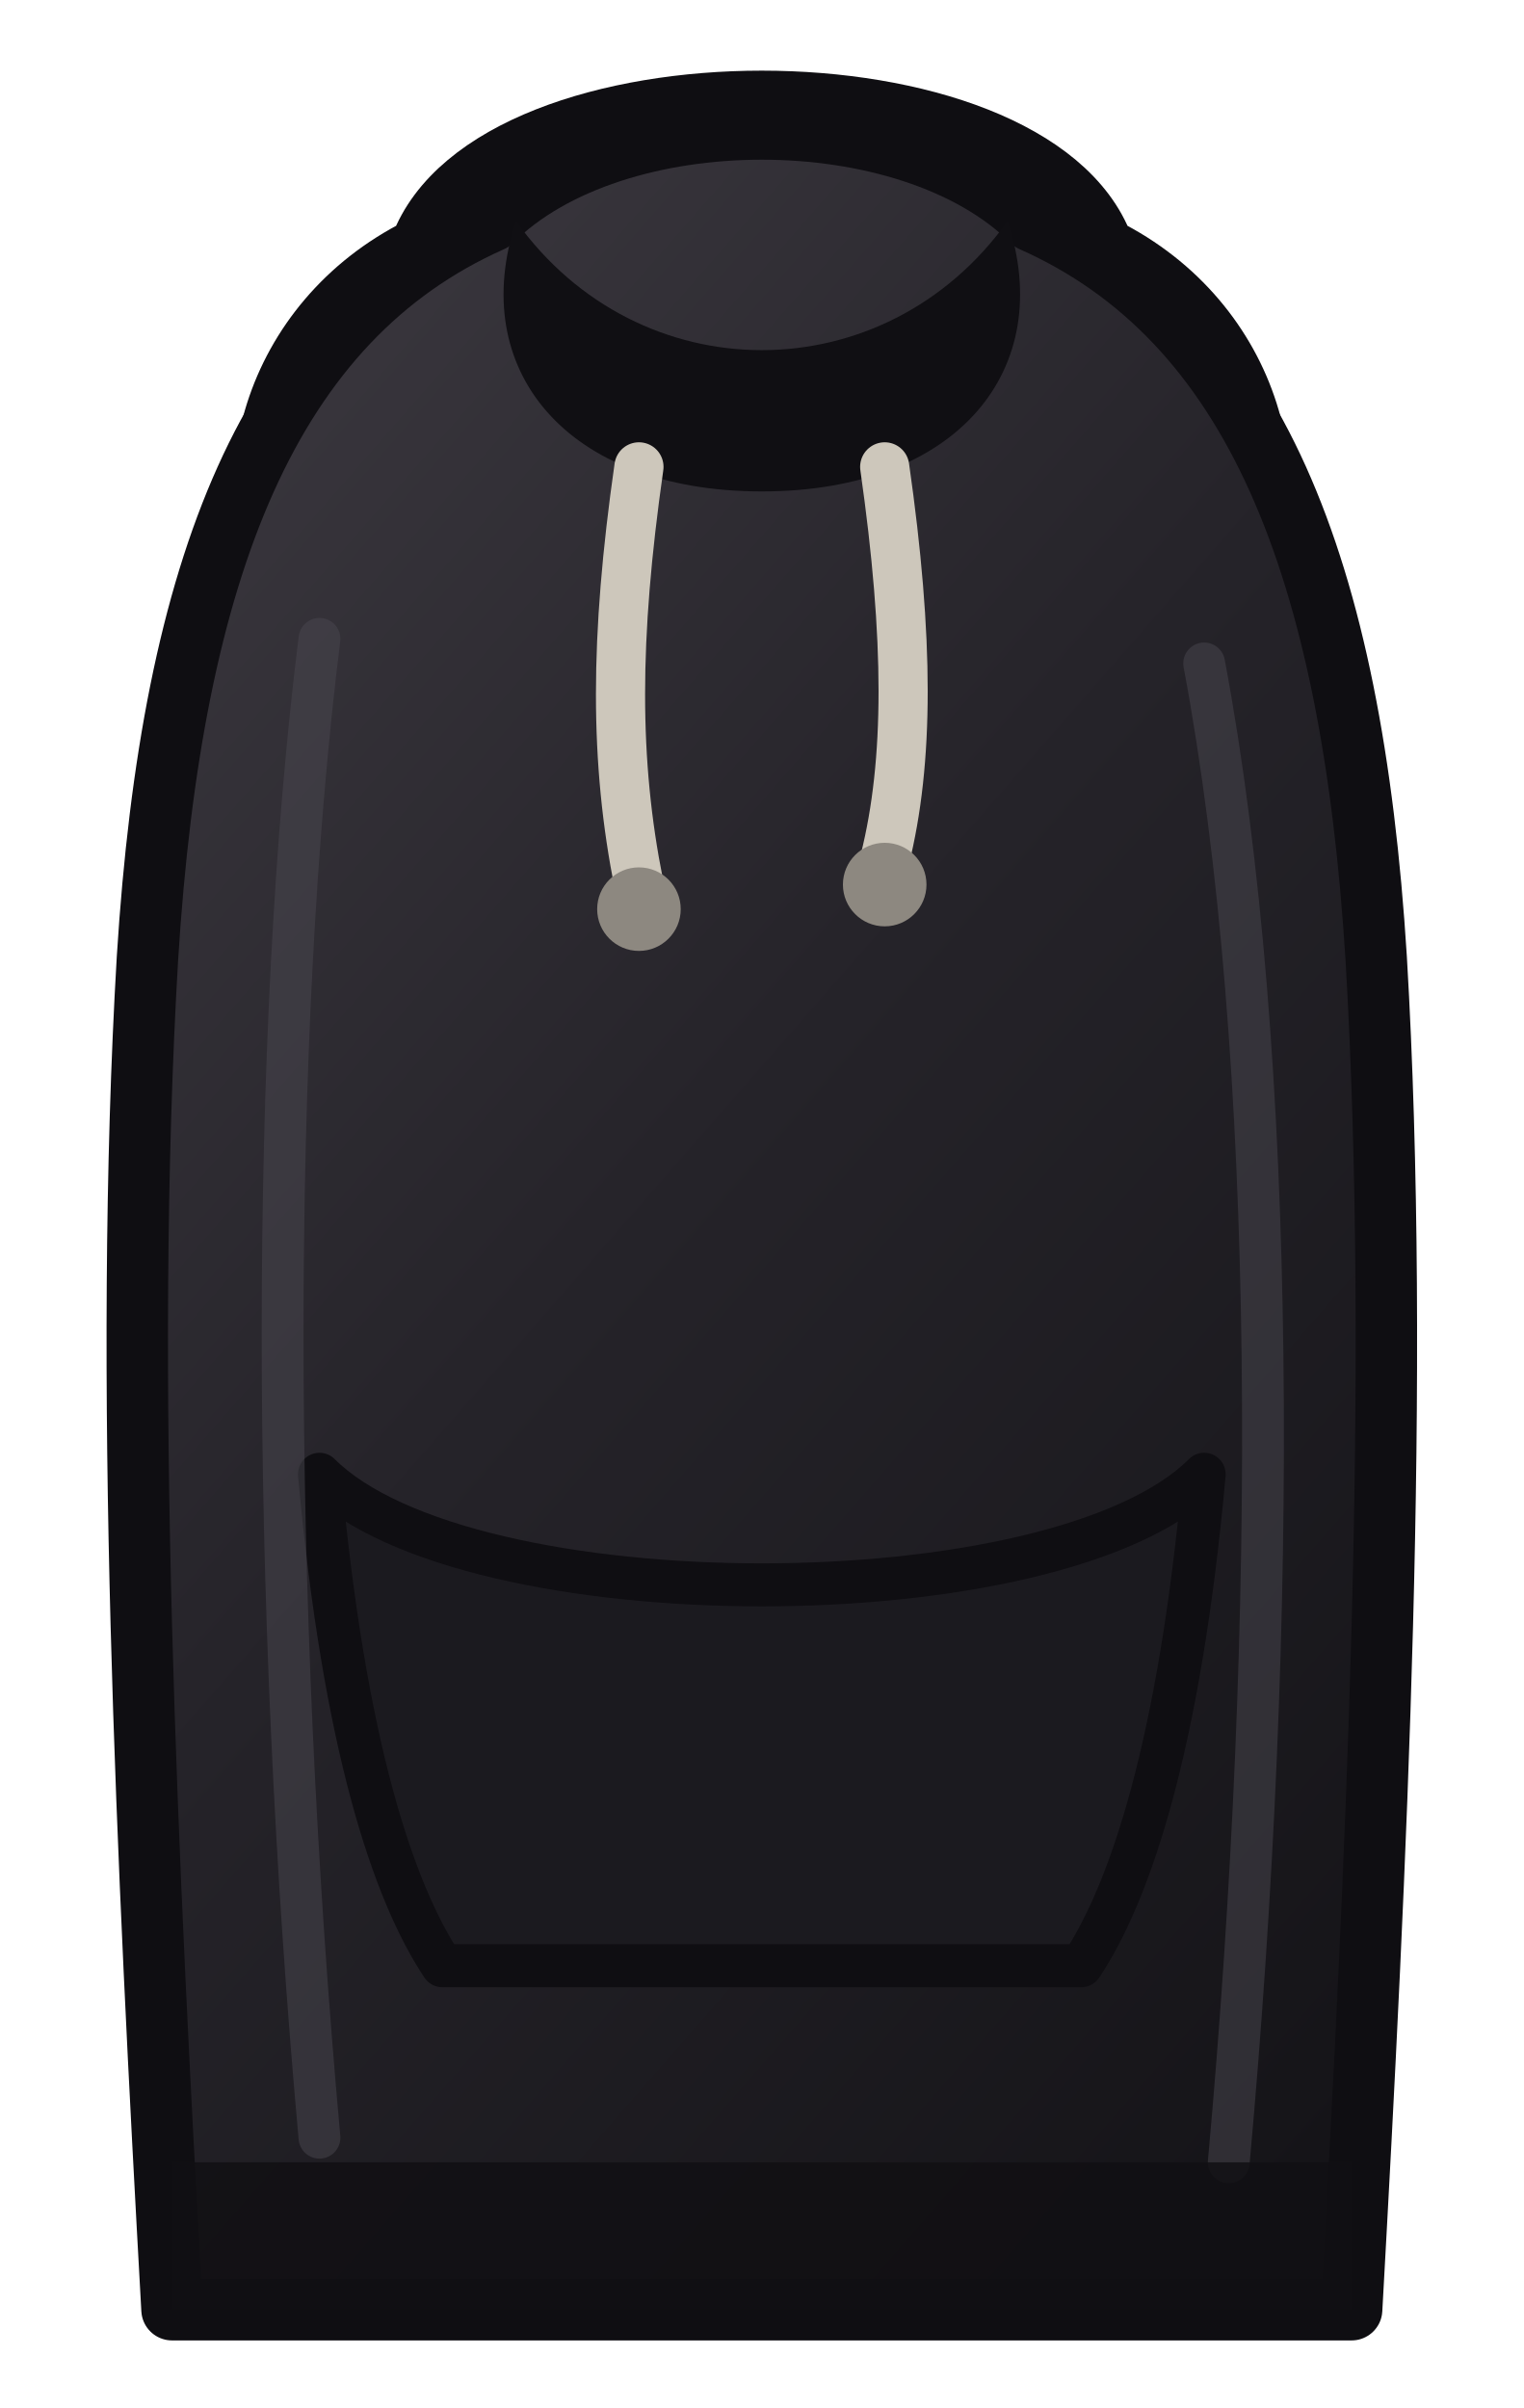
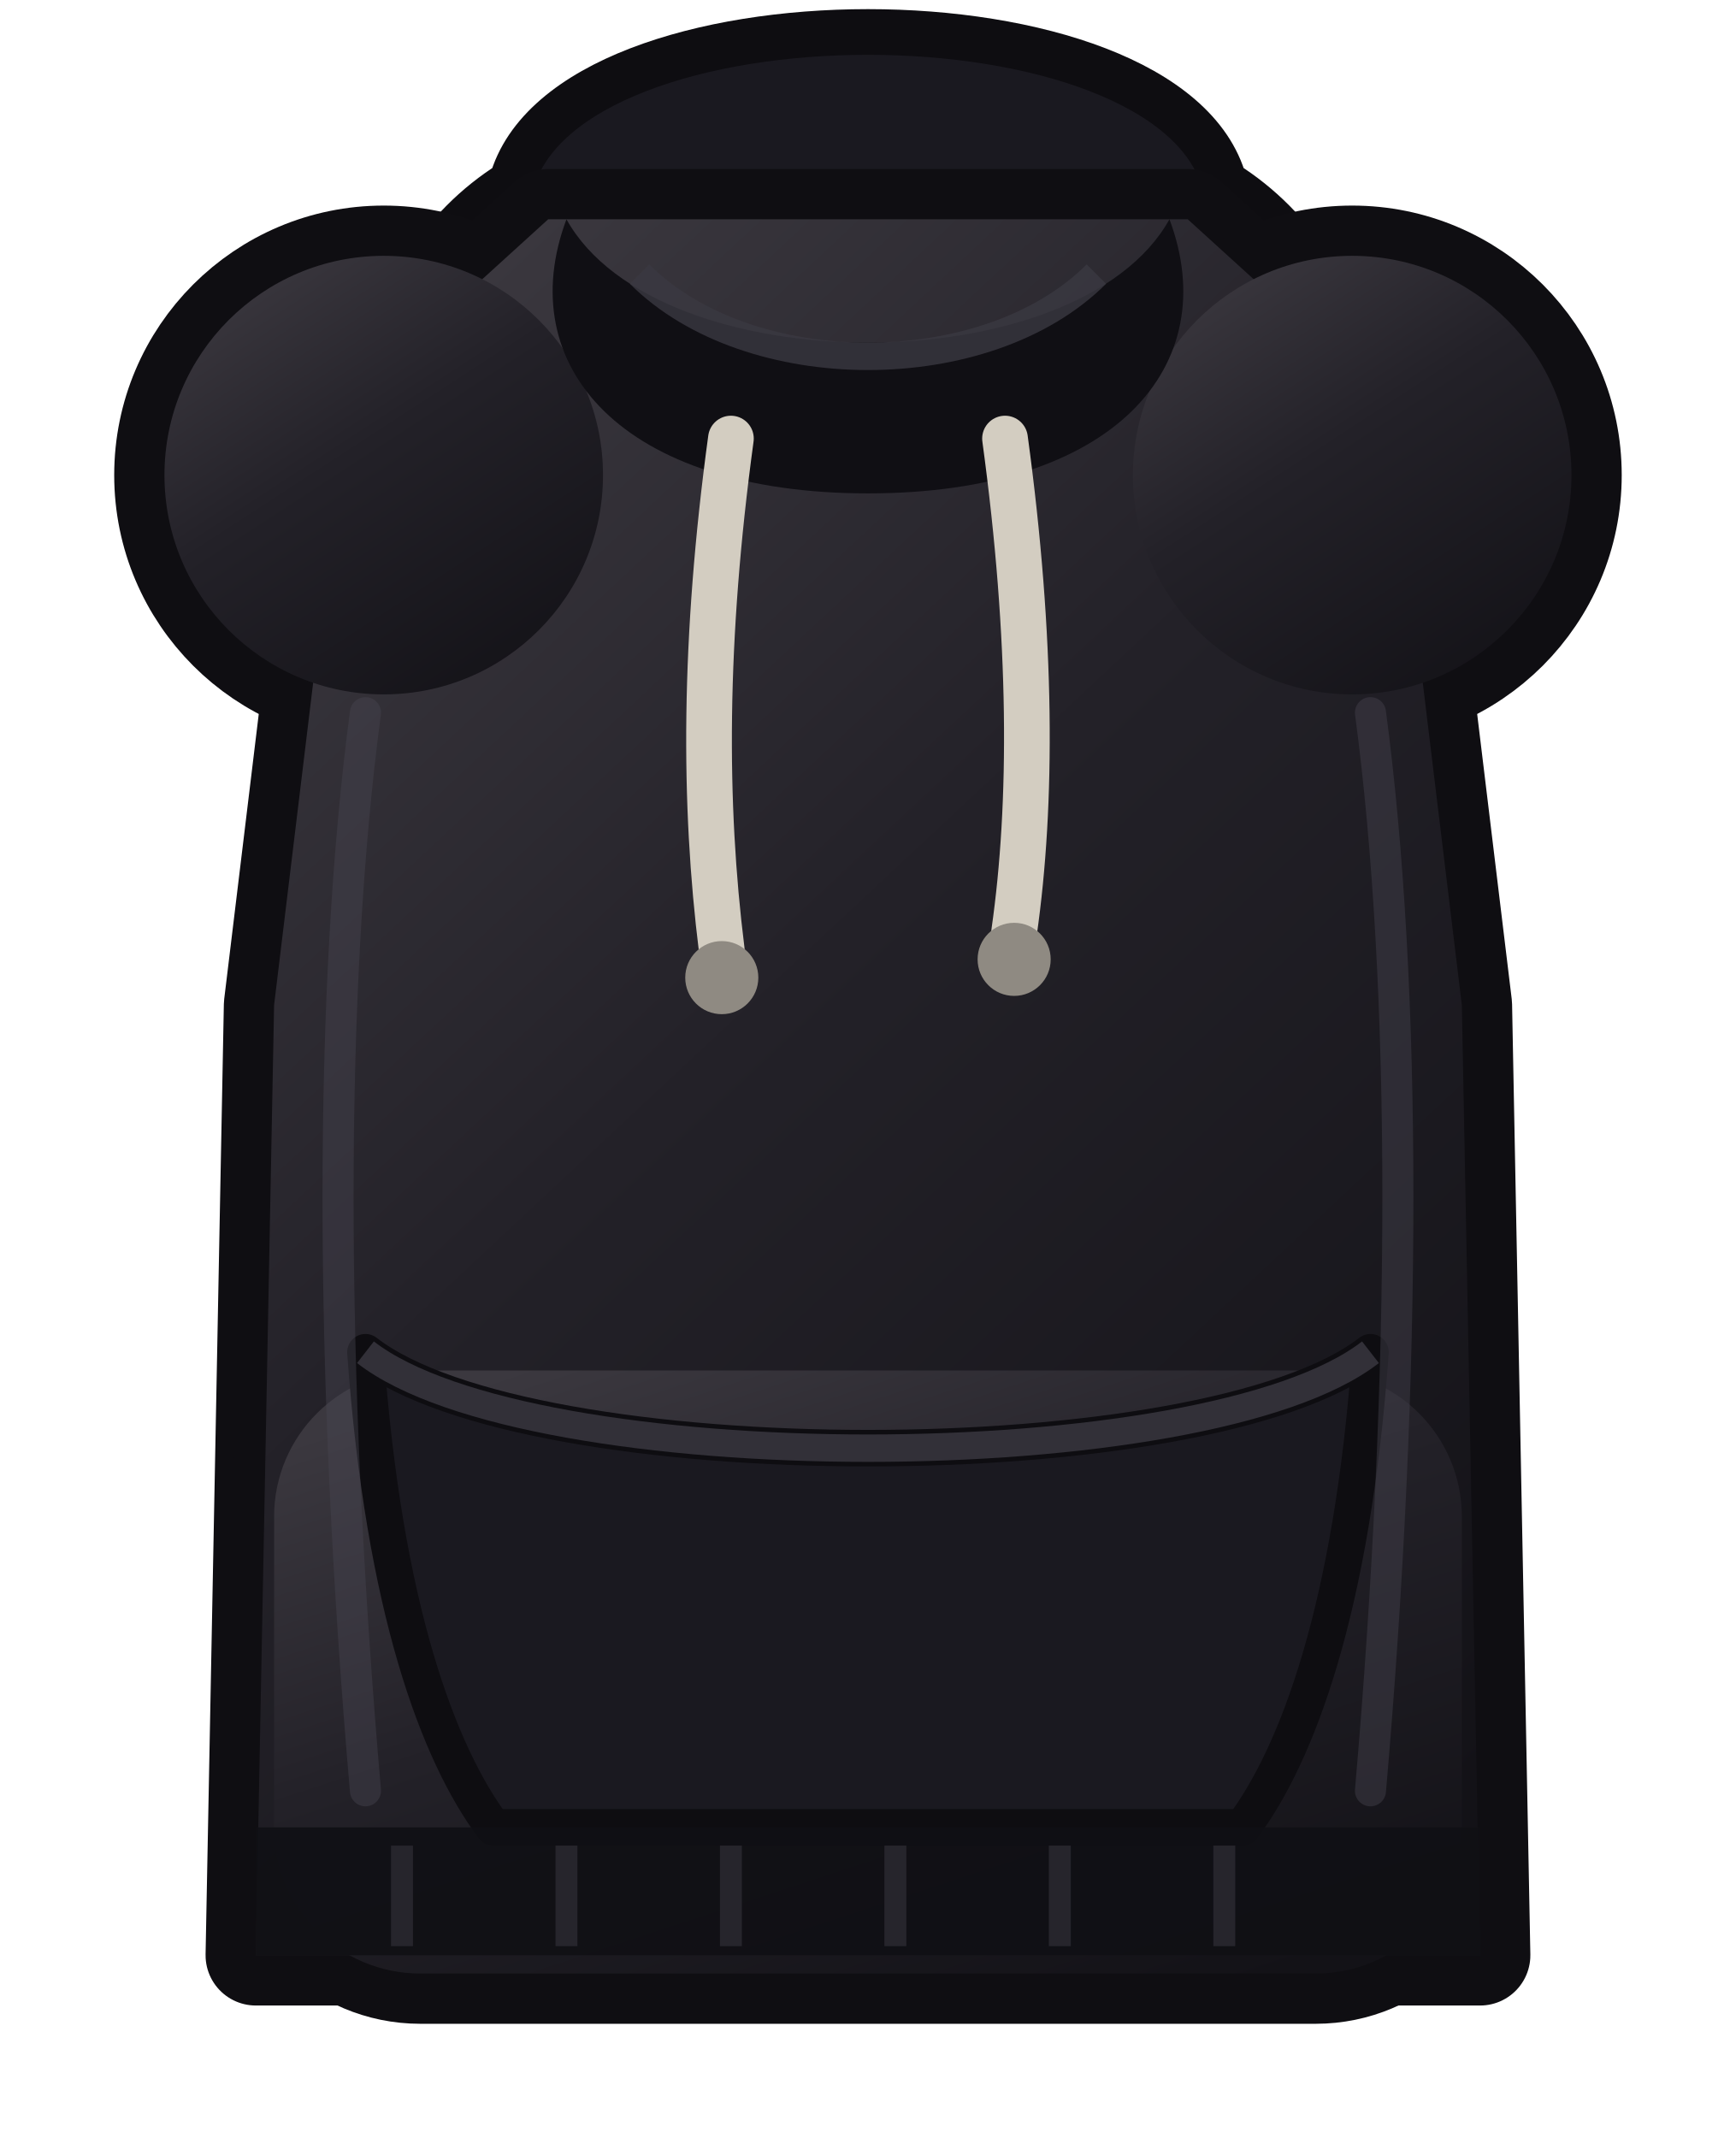
- <svg xmlns="http://www.w3.org/2000/svg" width="124" height="196" viewBox="0 0 124 196">
+ <svg xmlns="http://www.w3.org/2000/svg" width="190" height="234" viewBox="0 0 190 234">
  <defs>
    <linearGradient id="obHood" x1="0.2" y1="0" x2="0.85" y2="1">
-       <stop offset="0" stop-color="#3a373e" />
-       <stop offset="0.45" stop-color="#252329" />
-       <stop offset="1" stop-color="#151418" />
+       <stop offset="0" stop-color="#3b383f" />
+       <stop offset="0.42" stop-color="#232128" />
+       <stop offset="1" stop-color="#131217" />
    </linearGradient>
+     <g id="obTorso">
+       <path d="M60 24 L130 24 L152 44 L160 110 L162 214 L28 214 L30 110 L38 44 Z" />
+       <circle cx="42" cy="52" r="24" />
+       <circle cx="148" cy="52" r="24" />
+       <rect x="30" y="150" width="130" height="66" rx="16" />
+     </g>
  </defs>
-   <path d="M34 20 C40 4 84 4 90 20 C102 26 106 40 100 50 C92 34 32 34 24 50 C18 40 22 26 34 20Z" fill="#1b1a1f" stroke="#0f0e12" stroke-width="4.5" stroke-linejoin="round" />
-   <path d="M40 18 C50 8 74 8 84 18 C102 26 110 46 112 78 C114 112 112 152 110 188 L14 188 C12 152 10 112 12 78 C14 46 22 26 40 18Z" fill="url(#obHood)" stroke="#0f0e12" stroke-width="5" stroke-linejoin="round" />
-   <path d="M42 18 C52 32 72 32 82 18 C86 30 78 40 62 40 C46 40 38 30 42 18Z" fill="#100f13" />
-   <g stroke="#cdc7bb" stroke-width="4" stroke-linecap="round">
-     <path d="M52 38 C50 52 50 62 52 72" />
-     <path d="M72 38 C74 52 74 62 72 70" />
+   <path d="M56 20 C62 -2 128 -2 134 20 C150 30 152 52 142 62 C132 40 58 40 48 62 C38 52 40 30 56 20Z" fill="#1a1920" stroke="#0e0d11" stroke-width="5" stroke-linejoin="round" />
+   <g fill="#0f0e12" stroke="#0f0e12" stroke-width="11" stroke-linejoin="round">
+     <use href="#obTorso" />
  </g>
-   <circle cx="52" cy="74" r="3.4" fill="#8d8880" />
-   <circle cx="72" cy="72" r="3.4" fill="#8d8880" />
-   <path d="M26 120 C28 142 32 154 36 160 L88 160 C92 154 96 142 98 120 C86 132 38 132 26 120Z" fill="#1b1a1f" stroke="#0f0e12" stroke-width="3.5" stroke-linejoin="round" />
-   <g stroke="#4a4750" stroke-width="3.4" stroke-linecap="round" fill="none" opacity="0.5">
-     <path d="M26 52 C22 84 22 130 26 174" />
-     <path d="M98 54 C104 86 104 132 100 176" />
+   <g fill="url(#obHood)">
+     <use href="#obTorso" />
  </g>
-   <path d="M14 176 L110 176 L110 188 L14 188Z" fill="#100f13" opacity="0.85" />
+   <path d="M62 24 C72 42 118 42 128 24 C134 40 122 54 95 54 C68 54 56 40 62 24Z" fill="#100f14" />
+   <path d="M70 30 C82 42 108 42 120 30" fill="none" stroke="#3a3841" stroke-width="3" opacity="0.8" />
+   <g stroke="#d3cdc1" stroke-width="5" stroke-linecap="round" fill="none">
+     <path d="M80 48 C77 70 77 88 79 104" />
+     <path d="M110 48 C113 70 113 88 111 102" />
+   </g>
+   <circle cx="79" cy="107" r="4" fill="#8f8a82" />
+   <circle cx="111" cy="105" r="4" fill="#8f8a82" />
+   <path d="M40 148 C42 176 48 192 54 200 L136 200 C142 192 148 176 150 148            C132 162 58 162 40 148Z" fill="#1a1920" stroke="#0e0d11" stroke-width="4" stroke-linejoin="round" />
+   <path d="M40 148 C58 162 132 162 150 148" fill="none" stroke="#413f48" stroke-width="3" opacity="0.7" />
+   <g stroke="#474550" stroke-width="3.4" stroke-linecap="round" fill="none" opacity="0.42">
+     <path d="M40 78 C36 108 36 150 40 196" />
+     <path d="M150 78 C154 108 154 150 150 196" />
+   </g>
+   <path d="M28 200 L162 200 L162 214 L28 214Z" fill="#100f14" opacity="0.9" />
+   <g stroke="#2c2a32" stroke-width="2.4" opacity="0.8">
+     <path d="M44 202 L44 213" />
+     <path d="M62 202 L62 213" />
+     <path d="M80 202 L80 213" />
+     <path d="M98 202 L98 213" />
+     <path d="M116 202 L116 213" />
+     <path d="M134 202 L134 213" />
+   </g>
</svg>
